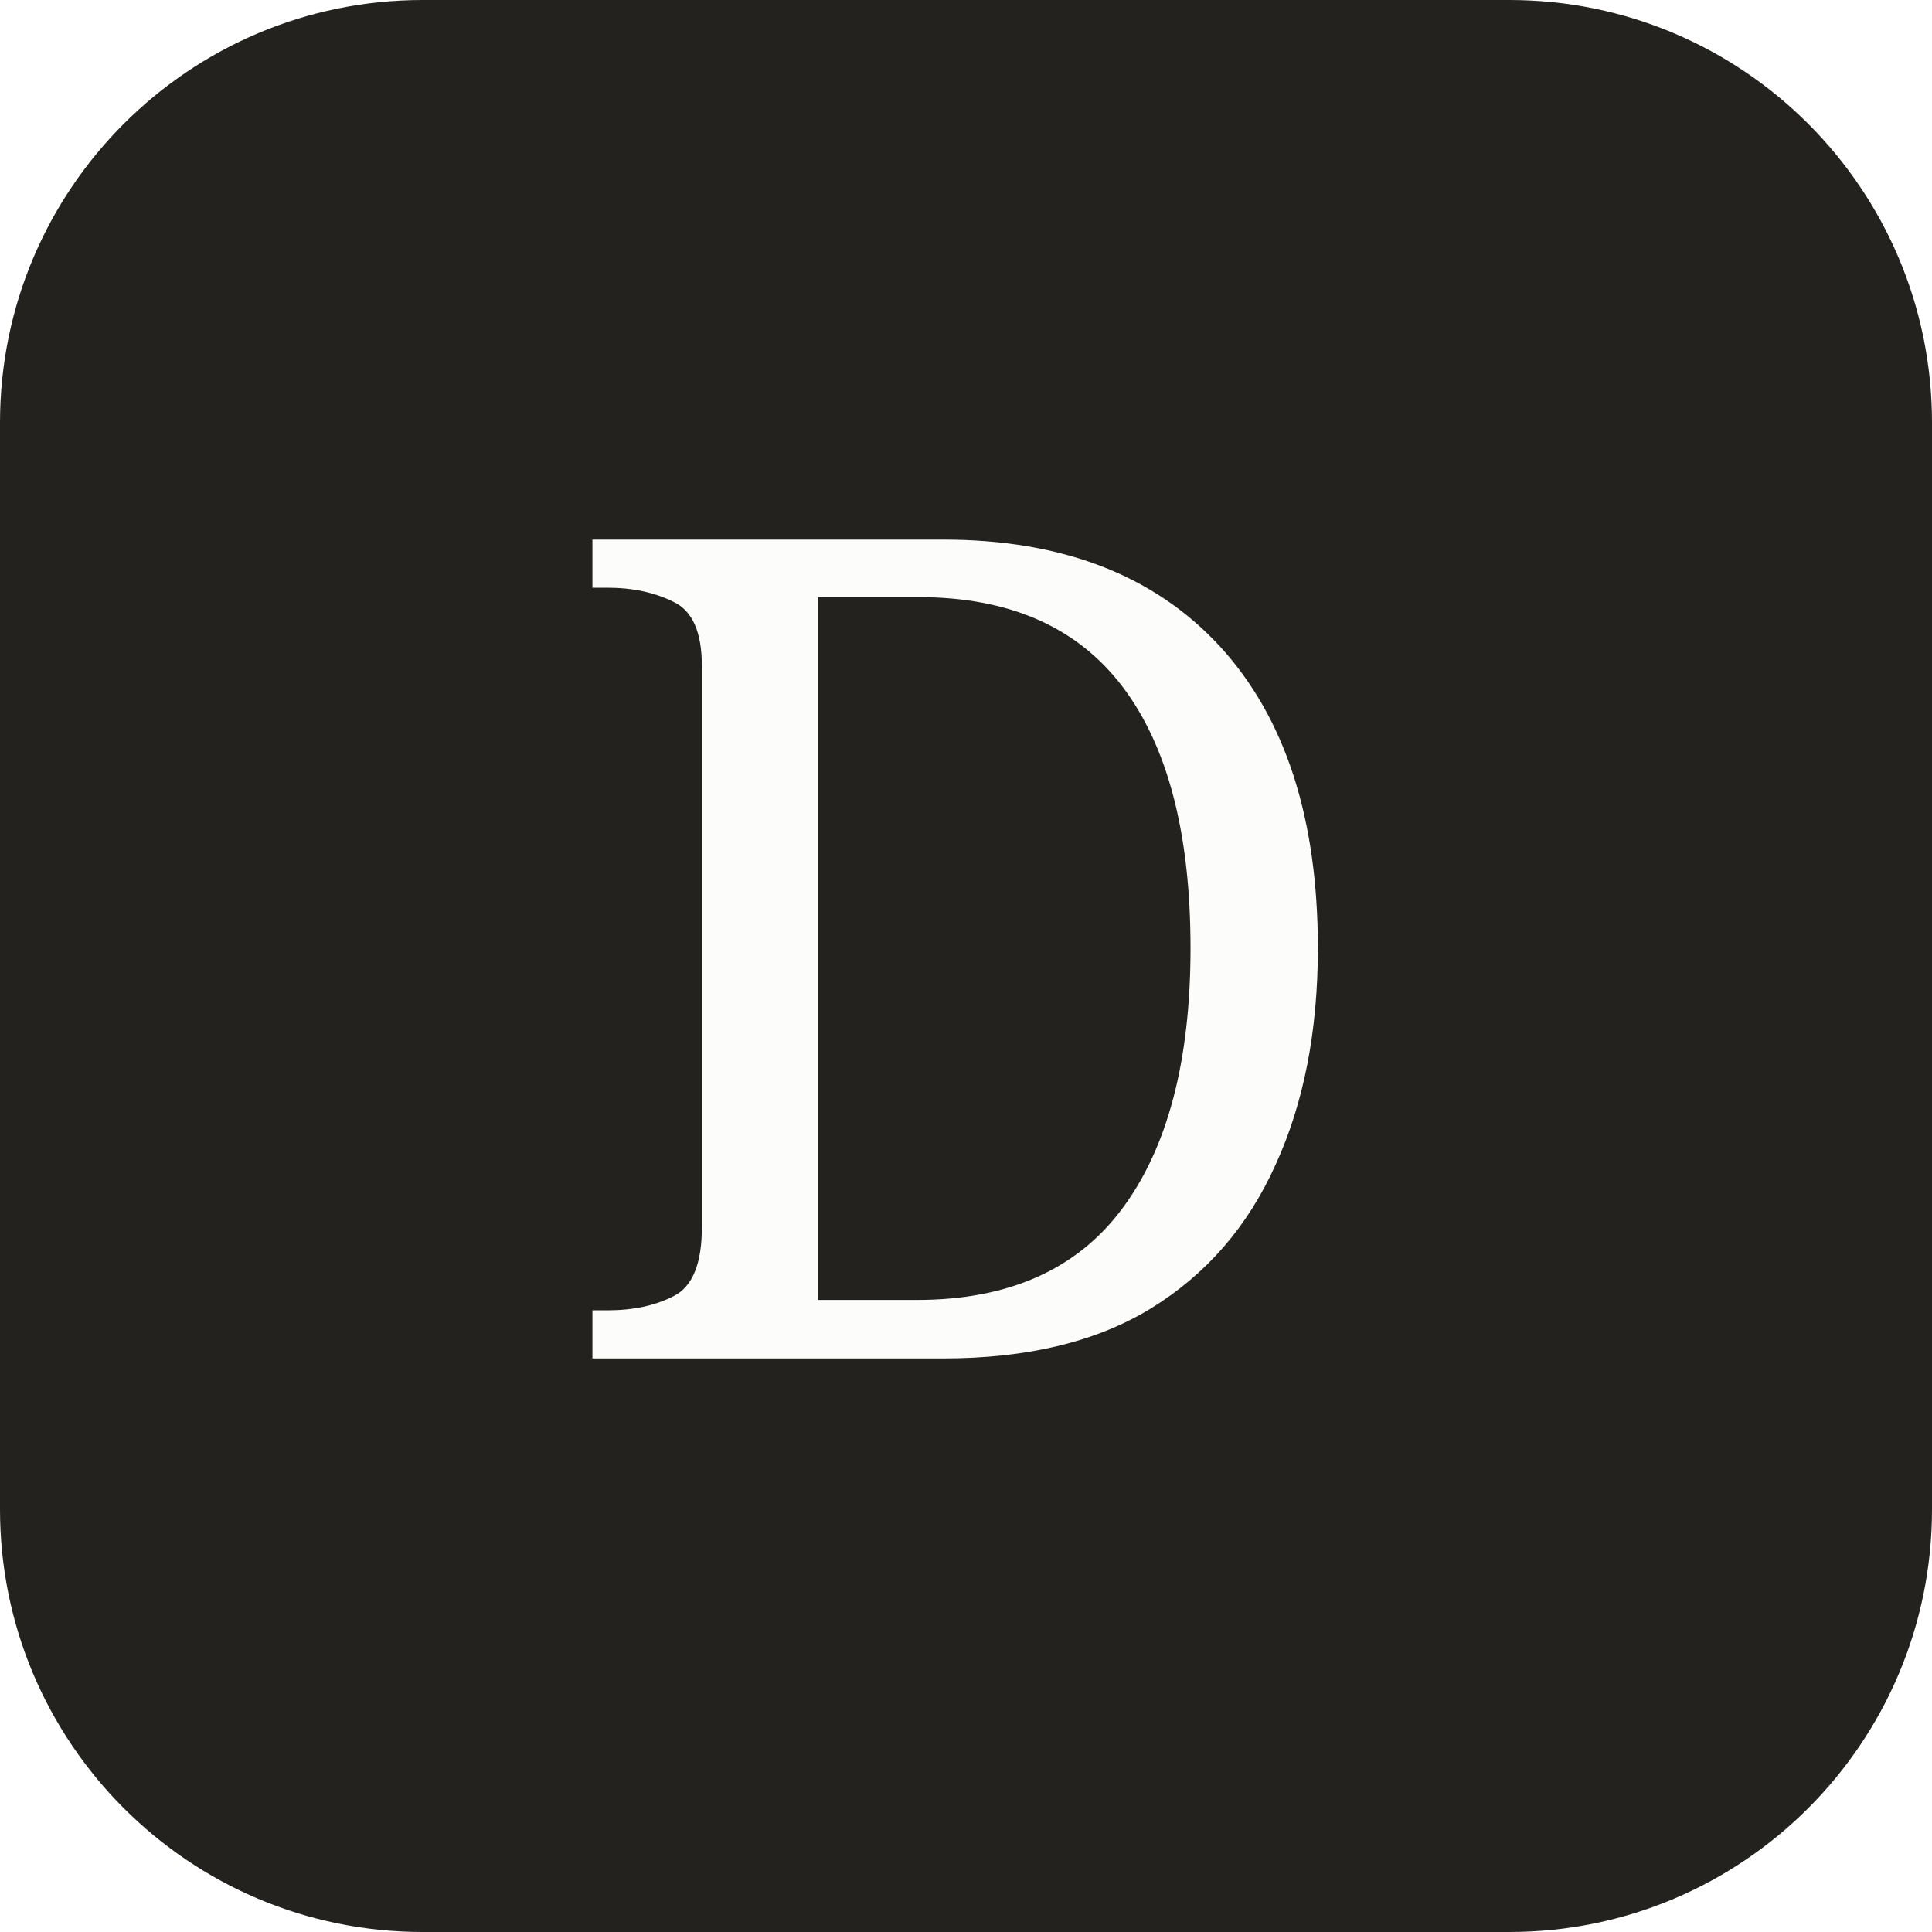
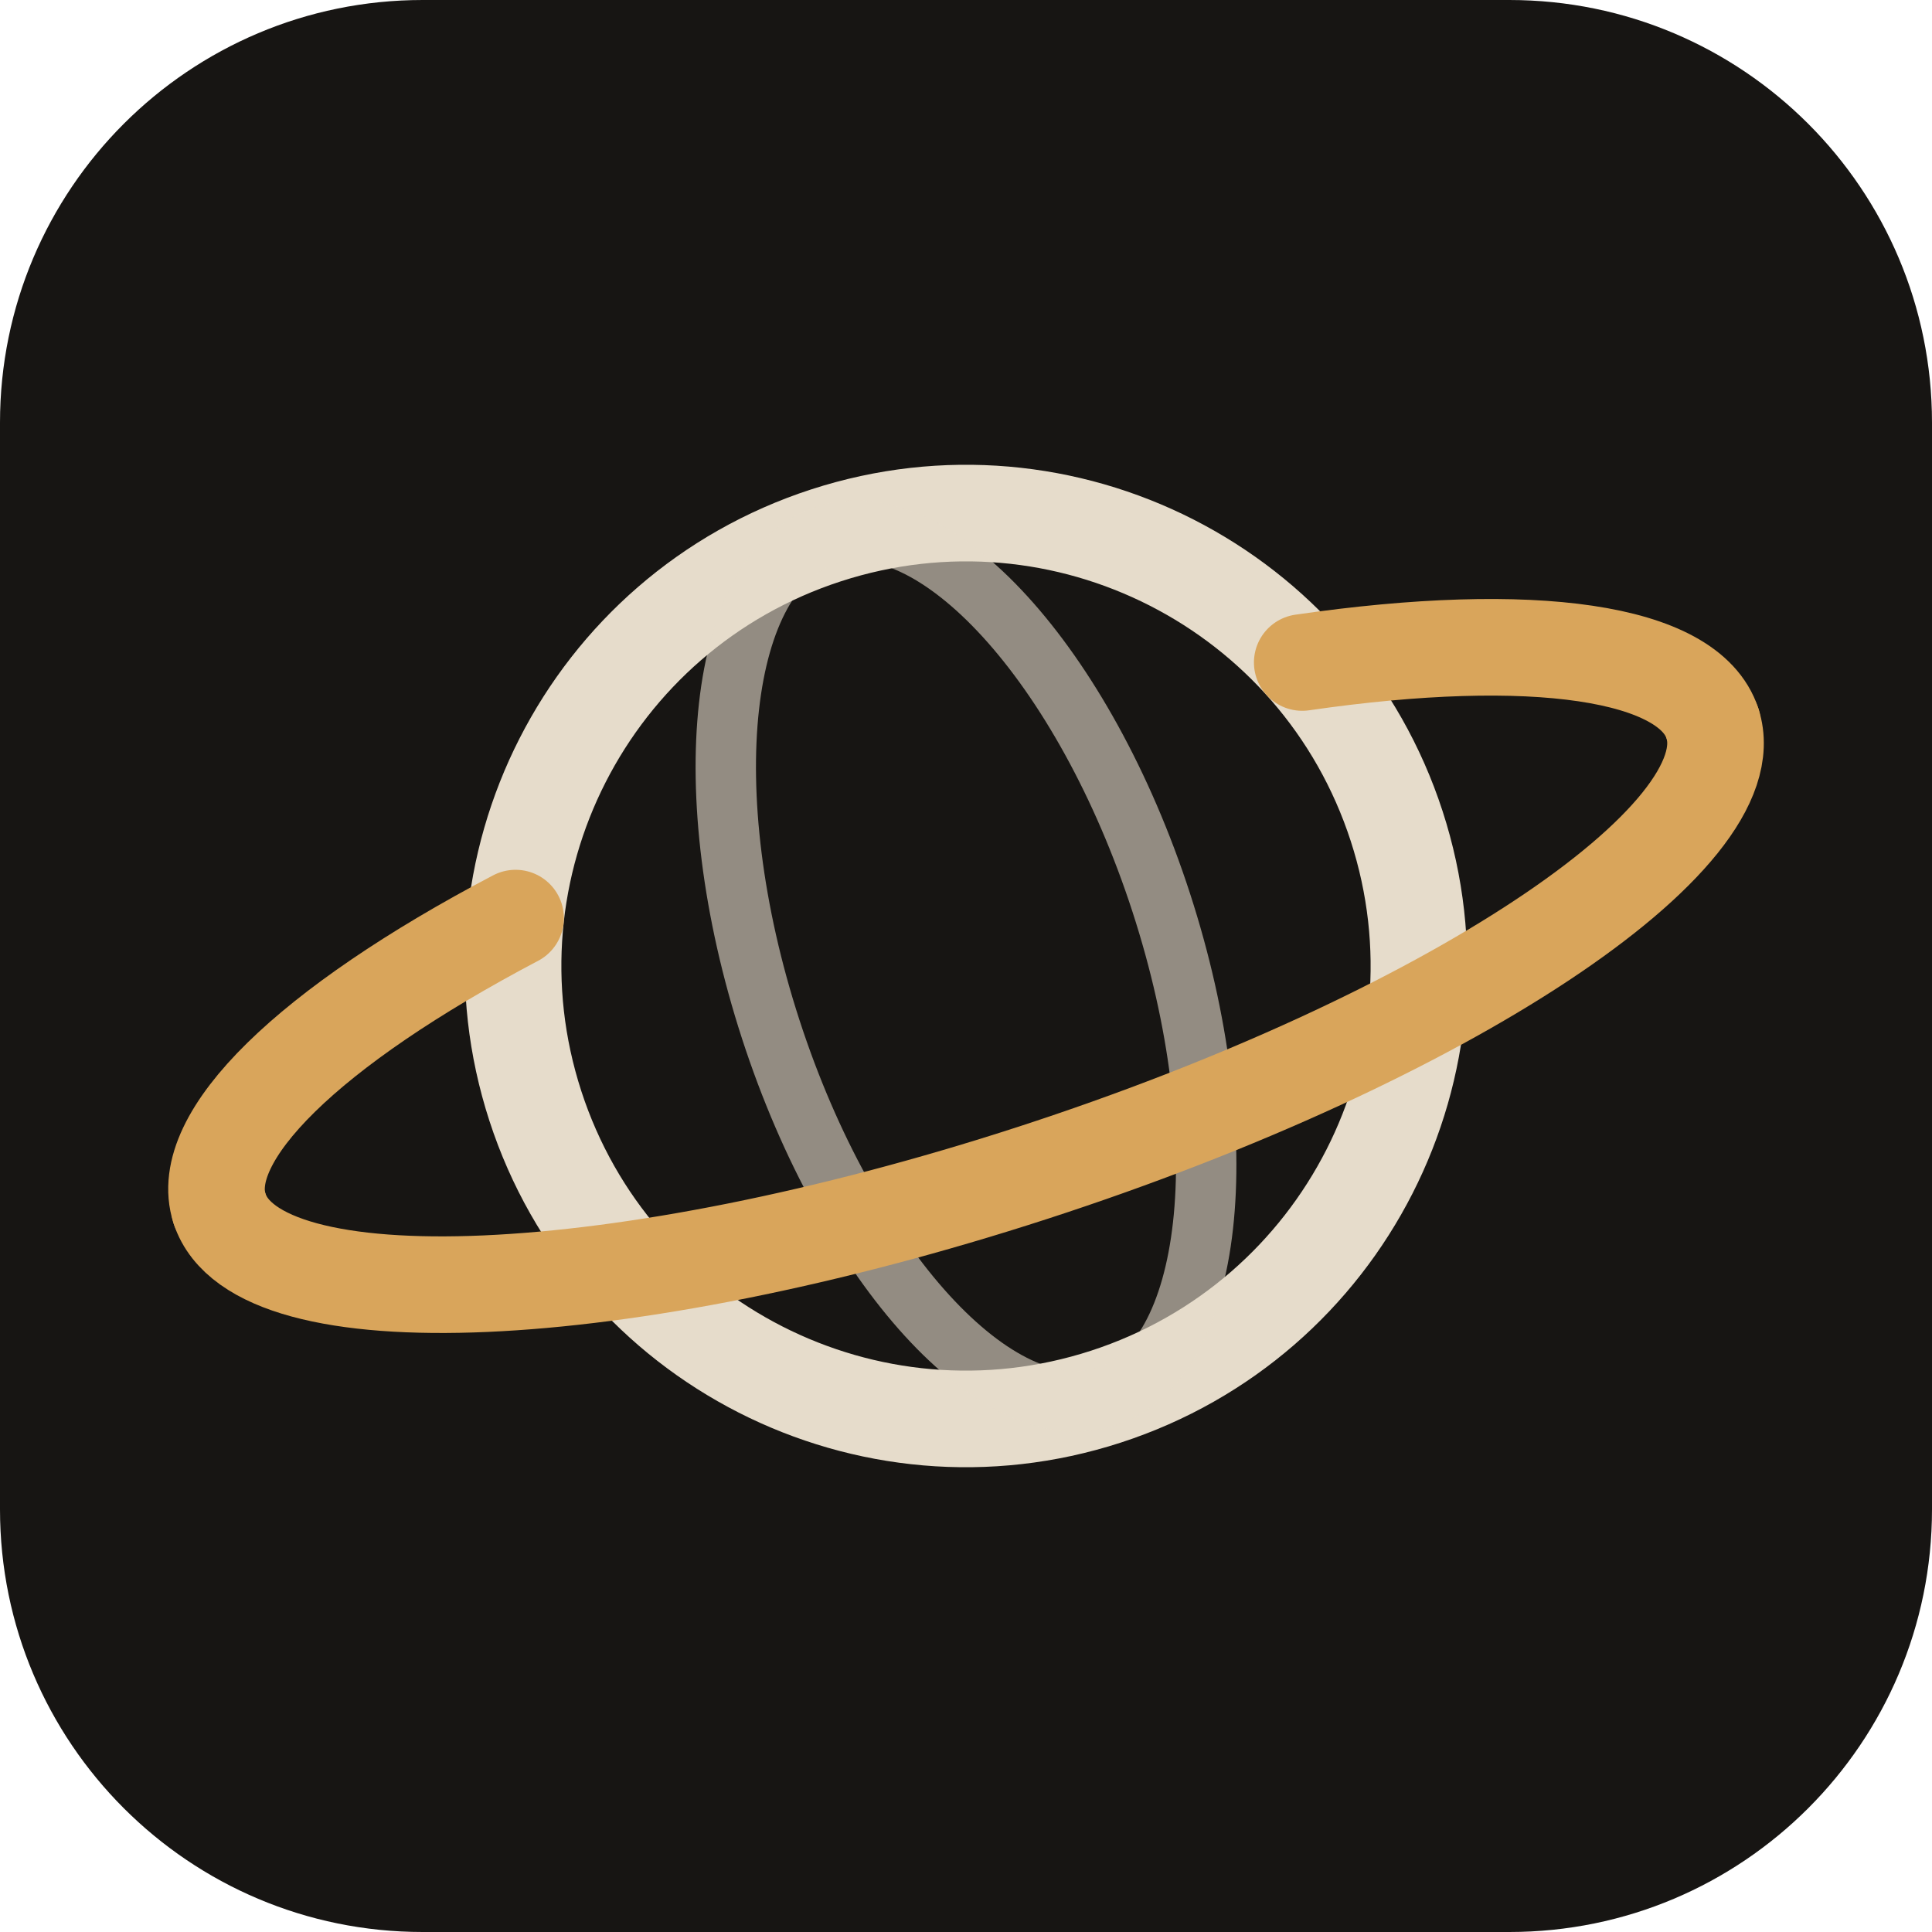
- <svg xmlns="http://www.w3.org/2000/svg" viewBox="0 0 32 32">
-   <rect width="32" height="32" rx="7" fill="#23221f" />
-   <text x="16" y="22.5" text-anchor="middle" font-family="Georgia, serif" font-size="19" fill="#fcfcfa">D</text>
+ <svg xmlns="http://www.w3.org/2000/svg" viewBox="0 0 32 32" fill="none" stroke-linecap="round">
+   <rect width="32" height="32" rx="7" fill="#171513" />
+   <g transform="rotate(-18 16 16)">
+     <circle cx="16" cy="16" r="7.5" stroke="#e6dccb" stroke-width="1.6" />
+     <ellipse cx="16" cy="16" rx="3.4" ry="7.5" stroke="#e6dccb" stroke-width="1" opacity=".6" />
+     <path d="M3 16a13 3.6 0 0 0 26 0" stroke="#d9a55b" stroke-width="1.6" />
+     <path d="M3 16a13 3.6 0 0 1 6.15-3.06M22.85 12.94A13 3.6 0 0 1 29 16" stroke="#d9a55b" stroke-width="1.6" />
+   </g>
</svg>
